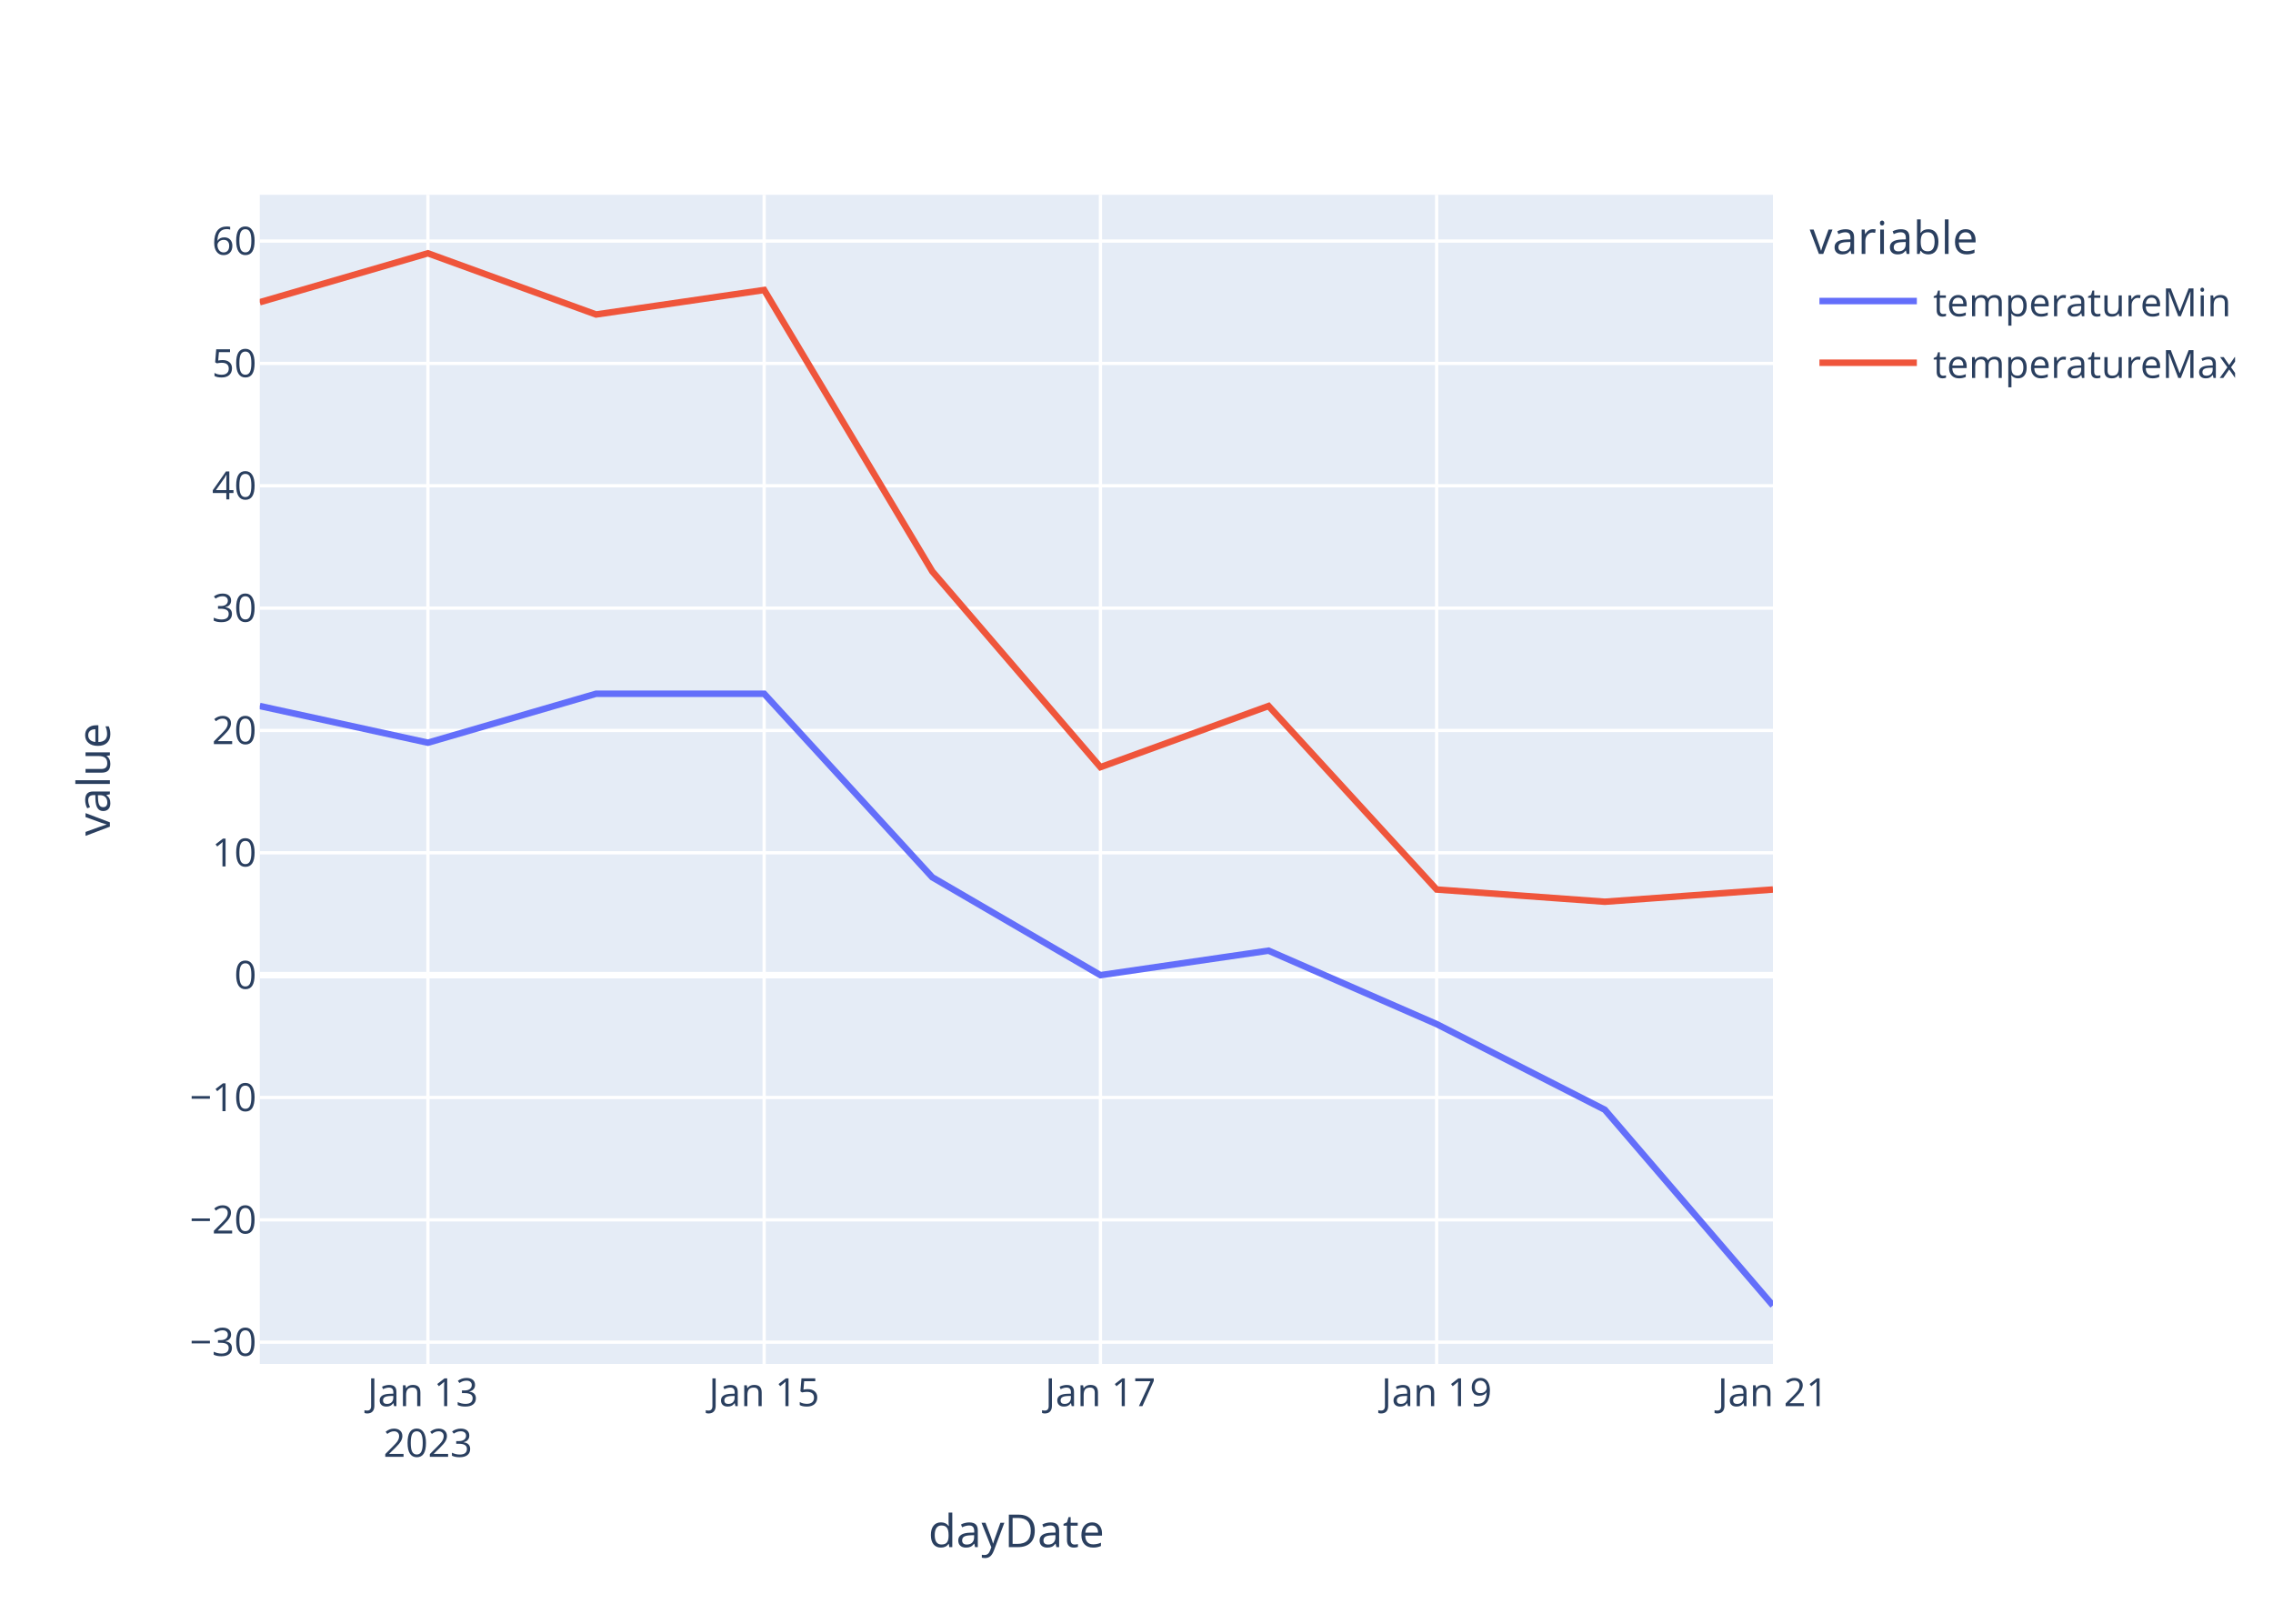
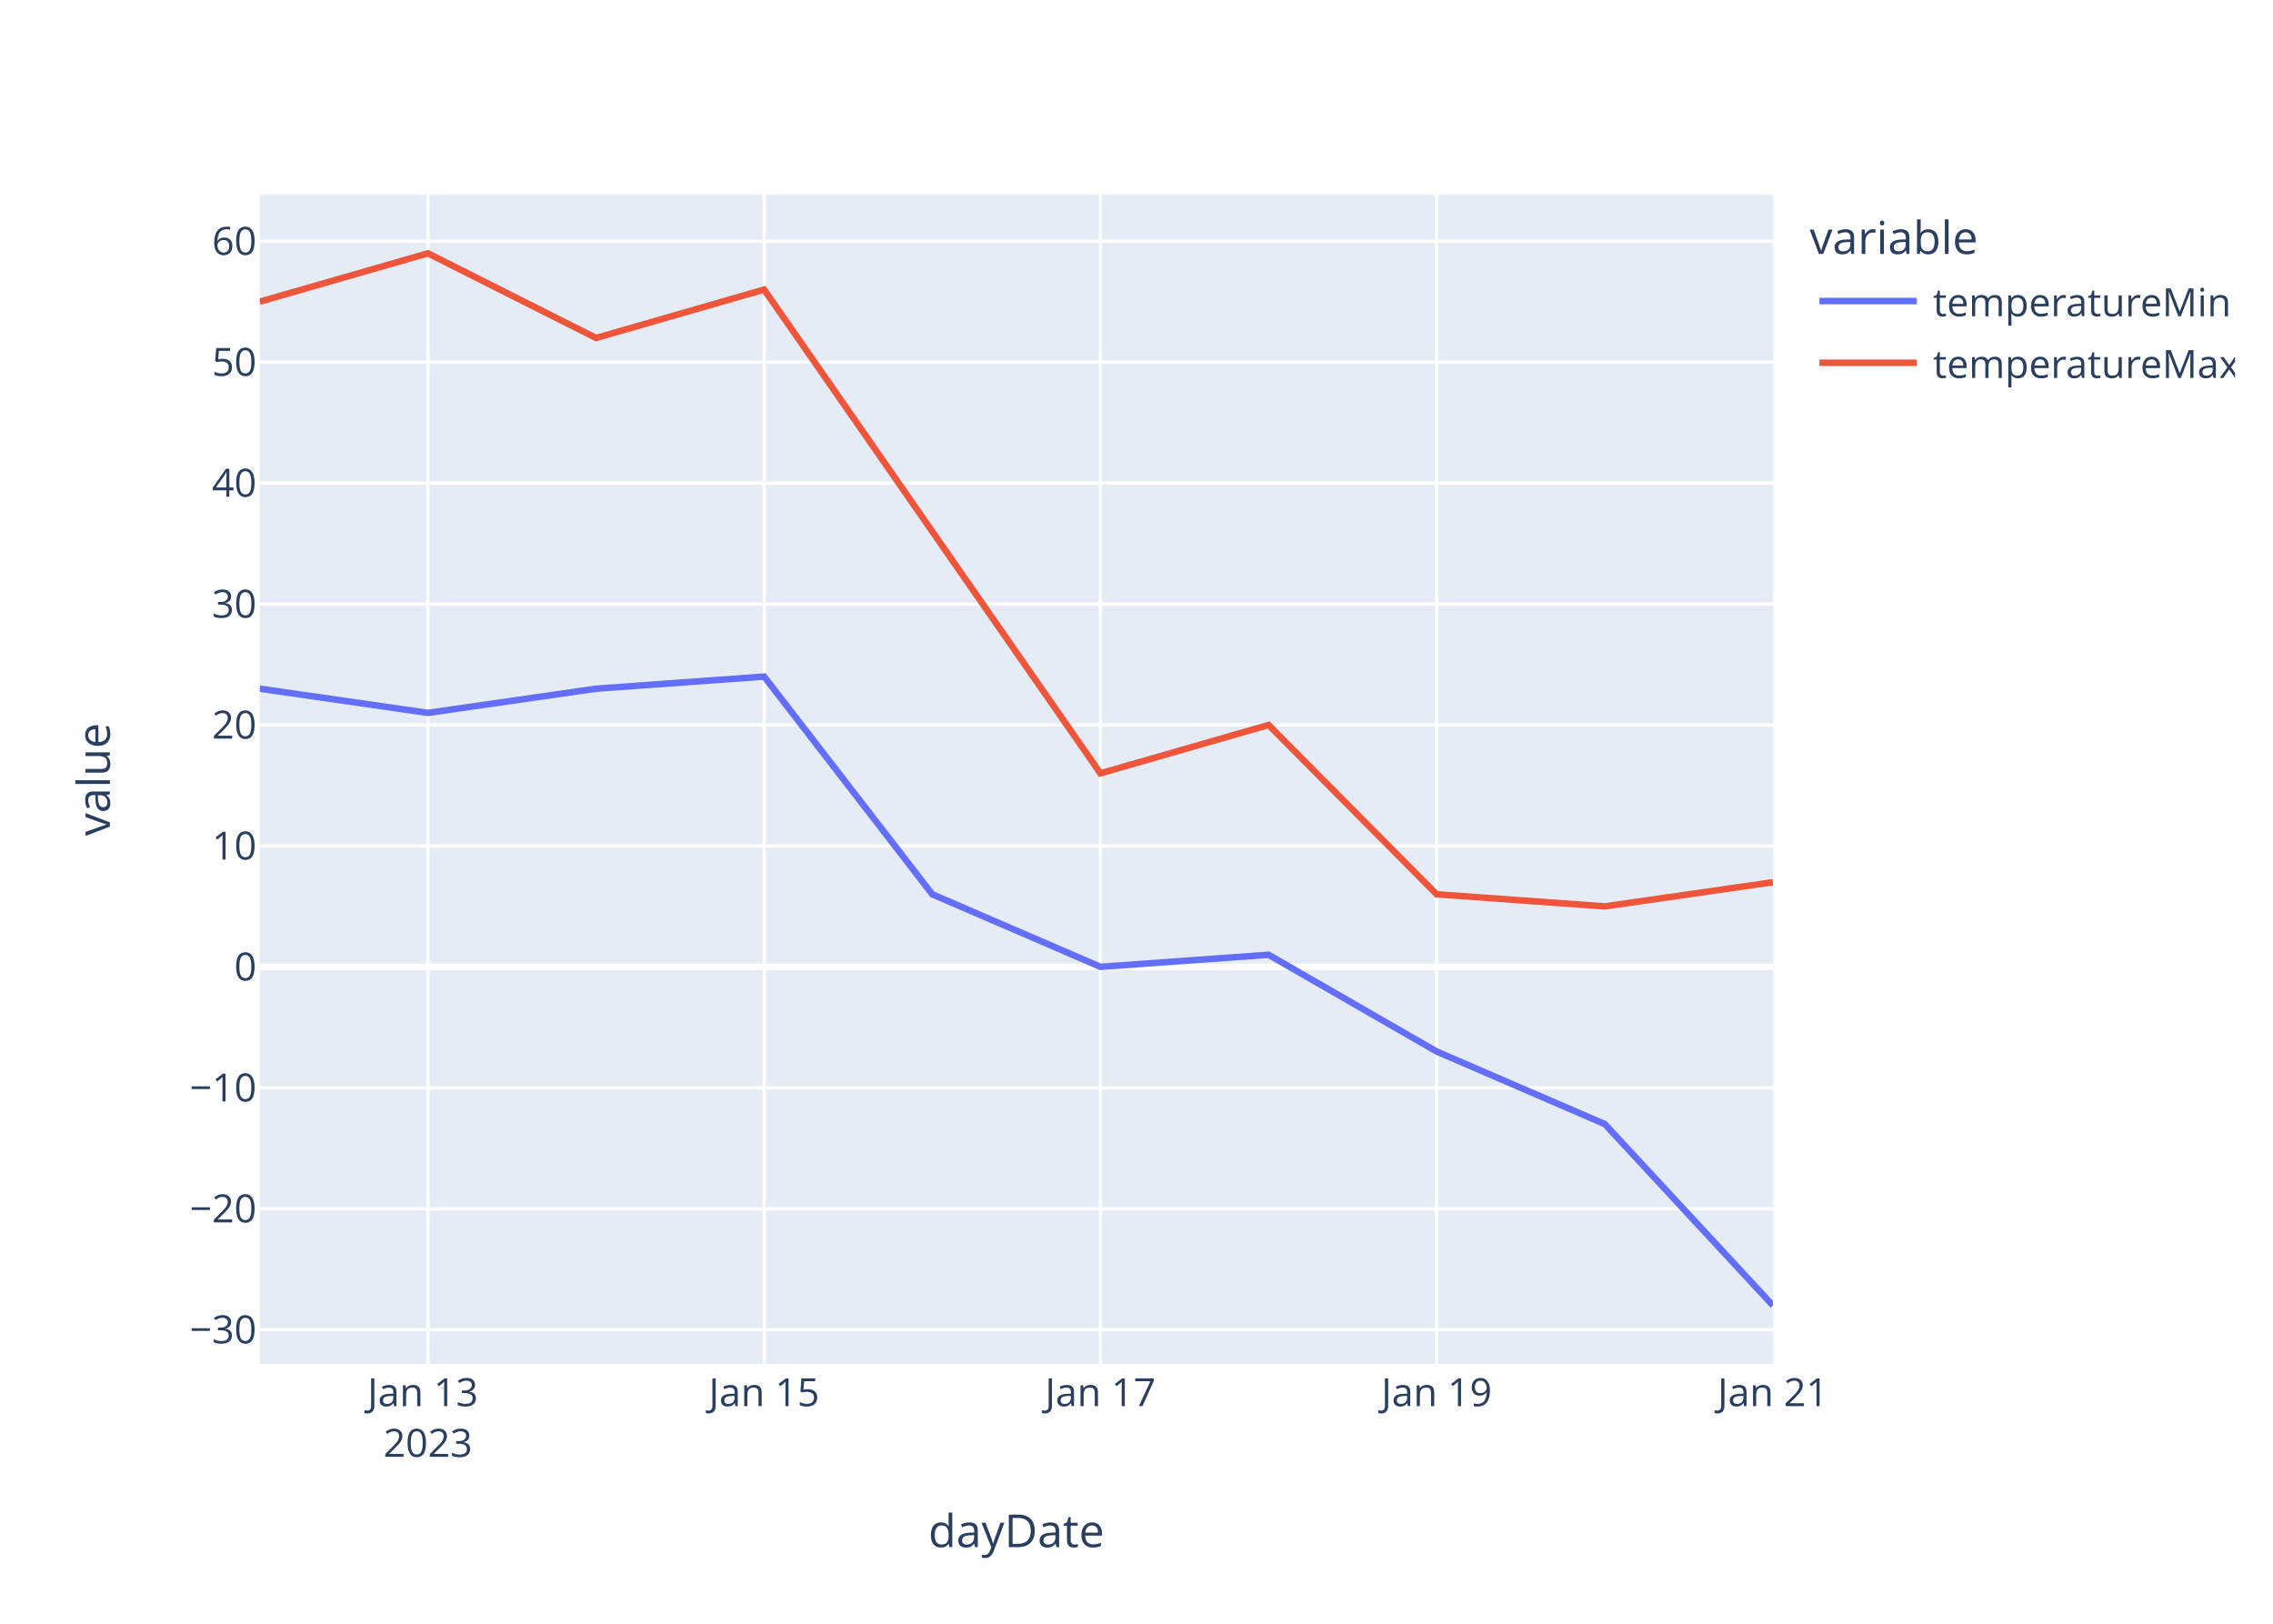
<svg xmlns="http://www.w3.org/2000/svg" class="main-svg" width="700" height="500" style="" viewBox="0 0 700 500">
  <rect x="0" y="0" width="700" height="500" style="fill: rgb(255, 255, 255); fill-opacity: 1;" />
-   <defs id="defs-4415d4">
+   <defs id="defs-bae2ad">
    <g class="clips">
-       <clipPath id="clip4415d4xyplot" class="plotclip">
+       <clipPath id="clipbae2adxyplot" class="plotclip">
        <rect width="466" height="360" />
      </clipPath>
-       <clipPath class="axesclip" id="clip4415d4x">
+       <clipPath class="axesclip" id="clipbae2adx">
        <rect x="80" y="0" width="466" height="500" />
      </clipPath>
-       <clipPath class="axesclip" id="clip4415d4y">
+       <clipPath class="axesclip" id="clipbae2ady">
        <rect x="0" y="60" width="700" height="360" />
      </clipPath>
-       <clipPath class="axesclip" id="clip4415d4xy">
+       <clipPath class="axesclip" id="clipbae2adxy">
        <rect x="80" y="60" width="466" height="360" />
      </clipPath>
    </g>
    <g class="gradients" />
    <g class="patterns" />
  </defs>
  <g class="bglayer">
    <rect class="bg" x="80" y="60" width="466" height="360" style="fill: rgb(229, 236, 246); fill-opacity: 1; stroke-width: 0;" />
  </g>
  <g class="layer-below">
    <g class="imagelayer" />
    <g class="shapelayer" />
  </g>
  <g class="cartesianlayer">
    <g class="subplot xy">
      <g class="layer-subplot">
        <g class="shapelayer" />
        <g class="imagelayer" />
      </g>
      <g class="minor-gridlayer">
        <g class="x" />
        <g class="y" />
      </g>
      <g class="gridlayer">
        <g class="x">
          <path class="xgrid crisp" transform="translate(131.78,0)" d="M0,60v360" style="stroke: rgb(255, 255, 255); stroke-opacity: 1; stroke-width: 1px;" />
          <path class="xgrid crisp" transform="translate(235.33,0)" d="M0,60v360" style="stroke: rgb(255, 255, 255); stroke-opacity: 1; stroke-width: 1px;" />
          <path class="xgrid crisp" transform="translate(338.89,0)" d="M0,60v360" style="stroke: rgb(255, 255, 255); stroke-opacity: 1; stroke-width: 1px;" />
          <path class="xgrid crisp" transform="translate(442.44,0)" d="M0,60v360" style="stroke: rgb(255, 255, 255); stroke-opacity: 1; stroke-width: 1px;" />
        </g>
        <g class="y">
-           <path class="ygrid crisp" transform="translate(0,413.3)" d="M80,0h466" style="stroke: rgb(255, 255, 255); stroke-opacity: 1; stroke-width: 1px;" />
-           <path class="ygrid crisp" transform="translate(0,375.63)" d="M80,0h466" style="stroke: rgb(255, 255, 255); stroke-opacity: 1; stroke-width: 1px;" />
-           <path class="ygrid crisp" transform="translate(0,337.95)" d="M80,0h466" style="stroke: rgb(255, 255, 255); stroke-opacity: 1; stroke-width: 1px;" />
-           <path class="ygrid crisp" transform="translate(0,262.6)" d="M80,0h466" style="stroke: rgb(255, 255, 255); stroke-opacity: 1; stroke-width: 1px;" />
-           <path class="ygrid crisp" transform="translate(0,224.93)" d="M80,0h466" style="stroke: rgb(255, 255, 255); stroke-opacity: 1; stroke-width: 1px;" />
-           <path class="ygrid crisp" transform="translate(0,187.26)" d="M80,0h466" style="stroke: rgb(255, 255, 255); stroke-opacity: 1; stroke-width: 1px;" />
-           <path class="ygrid crisp" transform="translate(0,149.58)" d="M80,0h466" style="stroke: rgb(255, 255, 255); stroke-opacity: 1; stroke-width: 1px;" />
-           <path class="ygrid crisp" transform="translate(0,111.91)" d="M80,0h466" style="stroke: rgb(255, 255, 255); stroke-opacity: 1; stroke-width: 1px;" />
-           <path class="ygrid crisp" transform="translate(0,74.23)" d="M80,0h466" style="stroke: rgb(255, 255, 255); stroke-opacity: 1; stroke-width: 1px;" />
+           <path class="ygrid crisp" transform="translate(0,409.45)" d="M80,0h466" style="stroke: rgb(255, 255, 255); stroke-opacity: 1; stroke-width: 1px;" />
+           <path class="ygrid crisp" transform="translate(0,372.21)" d="M80,0h466" style="stroke: rgb(255, 255, 255); stroke-opacity: 1; stroke-width: 1px;" />
+           <path class="ygrid crisp" transform="translate(0,334.97)" d="M80,0h466" style="stroke: rgb(255, 255, 255); stroke-opacity: 1; stroke-width: 1px;" />
+           <path class="ygrid crisp" transform="translate(0,260.48)" d="M80,0h466" style="stroke: rgb(255, 255, 255); stroke-opacity: 1; stroke-width: 1px;" />
+           <path class="ygrid crisp" transform="translate(0,223.24)" d="M80,0h466" style="stroke: rgb(255, 255, 255); stroke-opacity: 1; stroke-width: 1px;" />
+           <path class="ygrid crisp" transform="translate(0,186)" d="M80,0h466" style="stroke: rgb(255, 255, 255); stroke-opacity: 1; stroke-width: 1px;" />
+           <path class="ygrid crisp" transform="translate(0,148.76)" d="M80,0h466" style="stroke: rgb(255, 255, 255); stroke-opacity: 1; stroke-width: 1px;" />
+           <path class="ygrid crisp" transform="translate(0,111.52)" d="M80,0h466" style="stroke: rgb(255, 255, 255); stroke-opacity: 1; stroke-width: 1px;" />
+           <path class="ygrid crisp" transform="translate(0,74.28)" d="M80,0h466" style="stroke: rgb(255, 255, 255); stroke-opacity: 1; stroke-width: 1px;" />
        </g>
      </g>
      <g class="zerolinelayer">
-         <path class="yzl zl crisp" transform="translate(0,300.28)" d="M80,0h466" style="stroke: rgb(255, 255, 255); stroke-opacity: 1; stroke-width: 2px;" />
+         <path class="yzl zl crisp" transform="translate(0,297.72)" d="M80,0h466" style="stroke: rgb(255, 255, 255); stroke-opacity: 1; stroke-width: 2px;" />
      </g>
      <path class="xlines-below" />
      <path class="ylines-below" />
      <g class="overlines-below" />
      <g class="xaxislayer-below" />
      <g class="yaxislayer-below" />
      <g class="overaxes-below" />
-       <g class="plot" transform="translate(80,60)" clip-path="url(#clip4415d4xyplot)">
+       <g class="plot" transform="translate(80,60)" clip-path="url(#clipbae2adxyplot)">
        <g class="scatterlayer mlayer">
-           <g class="trace scatter trace5e71e0" style="stroke-miterlimit: 2; opacity: 1;">
+           <g class="trace scatter tracead2b3b" style="stroke-miterlimit: 2; opacity: 1;">
            <g class="fills" />
            <g class="errorbars" />
            <g class="lines">
-               <path class="js-line" d="M0,157.4L51.78,168.7L103.56,153.63L155.33,153.63L207.11,210.14L258.89,240.28L310.67,232.74L362.44,255.35L414.22,281.72L466,342" style="vector-effect: non-scaling-stroke; fill: none; stroke: rgb(99, 110, 250); stroke-opacity: 1; stroke-width: 2px; opacity: 1;" />
+               <path class="js-line" d="M0,152.07L51.78,159.52L103.56,152.07L155.33,148.34L207.11,215.38L258.89,237.72L310.67,234L362.44,263.79L414.22,286.14L466,342" style="vector-effect: non-scaling-stroke; fill: none; stroke: rgb(99, 110, 250); stroke-opacity: 1; stroke-width: 2px; opacity: 1;" />
            </g>
            <g class="points" />
            <g class="text" />
          </g>
-           <g class="trace scatter traceef0683" style="stroke-miterlimit: 2; opacity: 1;">
+           <g class="trace scatter trace547caf" style="stroke-miterlimit: 2; opacity: 1;">
            <g class="fills" />
            <g class="errorbars" />
            <g class="lines">
-               <path class="js-line" d="M0,33.07L51.78,18L103.56,36.84L155.33,29.3L207.11,115.95L258.89,176.23L310.67,157.4L362.44,213.91L414.22,217.67L466,213.91" style="vector-effect: non-scaling-stroke; fill: none; stroke: rgb(239, 85, 59); stroke-opacity: 1; stroke-width: 2px; opacity: 1;" />
+               <path class="js-line" d="M0,32.9L51.78,18L103.56,44.07L155.33,29.17L207.11,103.66L258.89,178.14L310.67,163.24L362.44,215.38L414.22,219.1L466,211.66" style="vector-effect: non-scaling-stroke; fill: none; stroke: rgb(239, 85, 59); stroke-opacity: 1; stroke-width: 2px; opacity: 1;" />
            </g>
            <g class="points" />
            <g class="text" />
          </g>
        </g>
      </g>
      <g class="overplot" />
      <path class="xlines-above crisp" d="M0,0" style="fill: none;" />
      <path class="ylines-above crisp" d="M0,0" style="fill: none;" />
      <g class="overlines-above" />
      <g class="xaxislayer-above">
        <g class="xtick">
          <text text-anchor="middle" x="0" y="433" transform="translate(131.78,0)" style="font-family: 'Open Sans', verdana, arial, sans-serif; font-size: 12px; fill: rgb(42, 63, 95); fill-opacity: 1; white-space: pre; opacity: 1;">
            <tspan class="line" dy="0em" x="0" y="433">Jan 13</tspan>
            <tspan class="line" dy="1.3em" x="0" y="433">2023</tspan>
          </text>
        </g>
        <g class="xtick">
          <text text-anchor="middle" x="0" y="433" style="font-family: 'Open Sans', verdana, arial, sans-serif; font-size: 12px; fill: rgb(42, 63, 95); fill-opacity: 1; white-space: pre; opacity: 1;" transform="translate(235.33,0)">Jan 15</text>
        </g>
        <g class="xtick">
          <text text-anchor="middle" x="0" y="433" style="font-family: 'Open Sans', verdana, arial, sans-serif; font-size: 12px; fill: rgb(42, 63, 95); fill-opacity: 1; white-space: pre; opacity: 1;" transform="translate(338.89,0)">Jan 17</text>
        </g>
        <g class="xtick">
          <text text-anchor="middle" x="0" y="433" style="font-family: 'Open Sans', verdana, arial, sans-serif; font-size: 12px; fill: rgb(42, 63, 95); fill-opacity: 1; white-space: pre; opacity: 1;" transform="translate(442.44,0)">Jan 19</text>
        </g>
        <g class="xtick">
          <text text-anchor="middle" x="0" y="433" style="font-family: 'Open Sans', verdana, arial, sans-serif; font-size: 12px; fill: rgb(42, 63, 95); fill-opacity: 1; white-space: pre; opacity: 1;" transform="translate(546,0)">Jan 21</text>
        </g>
      </g>
      <g class="yaxislayer-above">
        <g class="ytick">
-           <text text-anchor="end" x="79" y="4.2" transform="translate(0,413.3)" style="font-family: 'Open Sans', verdana, arial, sans-serif; font-size: 12px; fill: rgb(42, 63, 95); fill-opacity: 1; white-space: pre; opacity: 1;">−30</text>
-         </g>
-         <g class="ytick">
-           <text text-anchor="end" x="79" y="4.2" style="font-family: 'Open Sans', verdana, arial, sans-serif; font-size: 12px; fill: rgb(42, 63, 95); fill-opacity: 1; white-space: pre; opacity: 1;" transform="translate(0,375.63)">−20</text>
-         </g>
-         <g class="ytick">
-           <text text-anchor="end" x="79" y="4.2" style="font-family: 'Open Sans', verdana, arial, sans-serif; font-size: 12px; fill: rgb(42, 63, 95); fill-opacity: 1; white-space: pre; opacity: 1;" transform="translate(0,337.95)">−10</text>
-         </g>
-         <g class="ytick">
-           <text text-anchor="end" x="79" y="4.2" style="font-family: 'Open Sans', verdana, arial, sans-serif; font-size: 12px; fill: rgb(42, 63, 95); fill-opacity: 1; white-space: pre; opacity: 1;" transform="translate(0,300.28)">0</text>
-         </g>
-         <g class="ytick">
-           <text text-anchor="end" x="79" y="4.2" style="font-family: 'Open Sans', verdana, arial, sans-serif; font-size: 12px; fill: rgb(42, 63, 95); fill-opacity: 1; white-space: pre; opacity: 1;" transform="translate(0,262.6)">10</text>
-         </g>
-         <g class="ytick">
-           <text text-anchor="end" x="79" y="4.2" style="font-family: 'Open Sans', verdana, arial, sans-serif; font-size: 12px; fill: rgb(42, 63, 95); fill-opacity: 1; white-space: pre; opacity: 1;" transform="translate(0,224.93)">20</text>
-         </g>
-         <g class="ytick">
-           <text text-anchor="end" x="79" y="4.2" style="font-family: 'Open Sans', verdana, arial, sans-serif; font-size: 12px; fill: rgb(42, 63, 95); fill-opacity: 1; white-space: pre; opacity: 1;" transform="translate(0,187.26)">30</text>
-         </g>
-         <g class="ytick">
-           <text text-anchor="end" x="79" y="4.2" style="font-family: 'Open Sans', verdana, arial, sans-serif; font-size: 12px; fill: rgb(42, 63, 95); fill-opacity: 1; white-space: pre; opacity: 1;" transform="translate(0,149.58)">40</text>
-         </g>
-         <g class="ytick">
-           <text text-anchor="end" x="79" y="4.2" style="font-family: 'Open Sans', verdana, arial, sans-serif; font-size: 12px; fill: rgb(42, 63, 95); fill-opacity: 1; white-space: pre; opacity: 1;" transform="translate(0,111.91)">50</text>
-         </g>
-         <g class="ytick">
-           <text text-anchor="end" x="79" y="4.2" style="font-family: 'Open Sans', verdana, arial, sans-serif; font-size: 12px; fill: rgb(42, 63, 95); fill-opacity: 1; white-space: pre; opacity: 1;" transform="translate(0,74.23)">60</text>
+           <text text-anchor="end" x="79" y="4.2" transform="translate(0,409.45)" style="font-family: 'Open Sans', verdana, arial, sans-serif; font-size: 12px; fill: rgb(42, 63, 95); fill-opacity: 1; white-space: pre; opacity: 1;">−30</text>
+         </g>
+         <g class="ytick">
+           <text text-anchor="end" x="79" y="4.2" style="font-family: 'Open Sans', verdana, arial, sans-serif; font-size: 12px; fill: rgb(42, 63, 95); fill-opacity: 1; white-space: pre; opacity: 1;" transform="translate(0,372.21)">−20</text>
+         </g>
+         <g class="ytick">
+           <text text-anchor="end" x="79" y="4.2" style="font-family: 'Open Sans', verdana, arial, sans-serif; font-size: 12px; fill: rgb(42, 63, 95); fill-opacity: 1; white-space: pre; opacity: 1;" transform="translate(0,334.97)">−10</text>
+         </g>
+         <g class="ytick">
+           <text text-anchor="end" x="79" y="4.2" style="font-family: 'Open Sans', verdana, arial, sans-serif; font-size: 12px; fill: rgb(42, 63, 95); fill-opacity: 1; white-space: pre; opacity: 1;" transform="translate(0,297.72)">0</text>
+         </g>
+         <g class="ytick">
+           <text text-anchor="end" x="79" y="4.2" style="font-family: 'Open Sans', verdana, arial, sans-serif; font-size: 12px; fill: rgb(42, 63, 95); fill-opacity: 1; white-space: pre; opacity: 1;" transform="translate(0,260.48)">10</text>
+         </g>
+         <g class="ytick">
+           <text text-anchor="end" x="79" y="4.2" style="font-family: 'Open Sans', verdana, arial, sans-serif; font-size: 12px; fill: rgb(42, 63, 95); fill-opacity: 1; white-space: pre; opacity: 1;" transform="translate(0,223.24)">20</text>
+         </g>
+         <g class="ytick">
+           <text text-anchor="end" x="79" y="4.2" style="font-family: 'Open Sans', verdana, arial, sans-serif; font-size: 12px; fill: rgb(42, 63, 95); fill-opacity: 1; white-space: pre; opacity: 1;" transform="translate(0,186)">30</text>
+         </g>
+         <g class="ytick">
+           <text text-anchor="end" x="79" y="4.2" style="font-family: 'Open Sans', verdana, arial, sans-serif; font-size: 12px; fill: rgb(42, 63, 95); fill-opacity: 1; white-space: pre; opacity: 1;" transform="translate(0,148.76)">40</text>
+         </g>
+         <g class="ytick">
+           <text text-anchor="end" x="79" y="4.2" style="font-family: 'Open Sans', verdana, arial, sans-serif; font-size: 12px; fill: rgb(42, 63, 95); fill-opacity: 1; white-space: pre; opacity: 1;" transform="translate(0,111.52)">50</text>
+         </g>
+         <g class="ytick">
+           <text text-anchor="end" x="79" y="4.2" style="font-family: 'Open Sans', verdana, arial, sans-serif; font-size: 12px; fill: rgb(42, 63, 95); fill-opacity: 1; white-space: pre; opacity: 1;" transform="translate(0,74.28)">60</text>
        </g>
      </g>
      <g class="overaxes-above" />
    </g>
  </g>
  <g class="polarlayer" />
  <g class="smithlayer" />
  <g class="ternarylayer" />
  <g class="geolayer" />
  <g class="funnelarealayer" />
  <g class="pielayer" />
  <g class="iciclelayer" />
  <g class="treemaplayer" />
  <g class="sunburstlayer" />
  <g class="glimages" />
-   <defs id="topdefs-4415d4">
+   <defs id="topdefs-bae2ad">
    <g class="clips" />
-     <clipPath id="legend4415d4">
+     <clipPath id="legendbae2ad">
      <rect width="133" height="67" x="0" y="0" />
    </clipPath>
  </defs>
  <g class="layer-above">
    <g class="imagelayer" />
    <g class="shapelayer" />
  </g>
  <g class="infolayer">
    <g class="legend" pointer-events="all" transform="translate(555.32,60)">
      <rect class="bg" shape-rendering="crispEdges" style="stroke: rgb(68, 68, 68); stroke-opacity: 1; fill: rgb(255, 255, 255); fill-opacity: 1; stroke-width: 0px;" width="133" height="67" x="0" y="0" />
-       <g class="scrollbox" transform="" clip-path="url(#legend4415d4)">
+       <g class="scrollbox" transform="" clip-path="url(#legendbae2ad)">
        <text class="legendtitletext" text-anchor="start" x="2" y="18.2" style="font-family: 'Open Sans', verdana, arial, sans-serif; font-size: 14px; fill: rgb(42, 63, 95); fill-opacity: 1; white-space: pre;">variable</text>
        <g class="groups" transform="">
          <g class="traces" transform="translate(0,32.7)" style="opacity: 1;">
            <text class="legendtext" text-anchor="start" x="40" y="4.68" style="font-family: 'Open Sans', verdana, arial, sans-serif; font-size: 12px; fill: rgb(42, 63, 95); fill-opacity: 1; white-space: pre;">temperatureMin</text>
            <g class="layers" style="opacity: 1;">
              <g class="legendfill" />
              <g class="legendlines">
                <path class="js-line" d="M5,0h30" style="fill: none; stroke: rgb(99, 110, 250); stroke-opacity: 1; stroke-width: 2px;" />
              </g>
              <g class="legendsymbols">
                <g class="legendpoints" />
              </g>
            </g>
            <rect class="legendtoggle" x="0" y="-9.5" width="127.375" height="19" style="fill: rgb(0, 0, 0); fill-opacity: 0;" />
          </g>
        </g>
        <g class="groups" transform="">
          <g class="traces" transform="translate(0,51.7)" style="opacity: 1;">
            <text class="legendtext" text-anchor="start" x="40" y="4.68" style="font-family: 'Open Sans', verdana, arial, sans-serif; font-size: 12px; fill: rgb(42, 63, 95); fill-opacity: 1; white-space: pre;">temperatureMax</text>
            <g class="layers" style="opacity: 1;">
              <g class="legendfill" />
              <g class="legendlines">
                <path class="js-line" d="M5,0h30" style="fill: none; stroke: rgb(239, 85, 59); stroke-opacity: 1; stroke-width: 2px;" />
              </g>
              <g class="legendsymbols">
                <g class="legendpoints" />
              </g>
            </g>
            <rect class="legendtoggle" x="0" y="-9.5" width="127.375" height="19" style="fill: rgb(0, 0, 0); fill-opacity: 0;" />
          </g>
        </g>
      </g>
      <rect class="scrollbar" rx="20" ry="3" width="0" height="0" style="fill: rgb(128, 139, 164); fill-opacity: 1;" x="0" y="0" />
    </g>
    <g class="g-gtitle" />
    <g class="g-xtitle">
      <text class="xtitle" x="313" y="476.409" text-anchor="middle" style="font-family: 'Open Sans', verdana, arial, sans-serif; font-size: 14px; fill: rgb(42, 63, 95); opacity: 1; font-weight: normal; white-space: pre;">dayDate</text>
    </g>
    <g class="g-ytitle">
      <text class="ytitle" transform="rotate(-90,33.84063,240)" x="33.841" y="240" text-anchor="middle" style="font-family: 'Open Sans', verdana, arial, sans-serif; font-size: 14px; fill: rgb(42, 63, 95); opacity: 1; font-weight: normal; white-space: pre;">value</text>
    </g>
  </g>
</svg>
